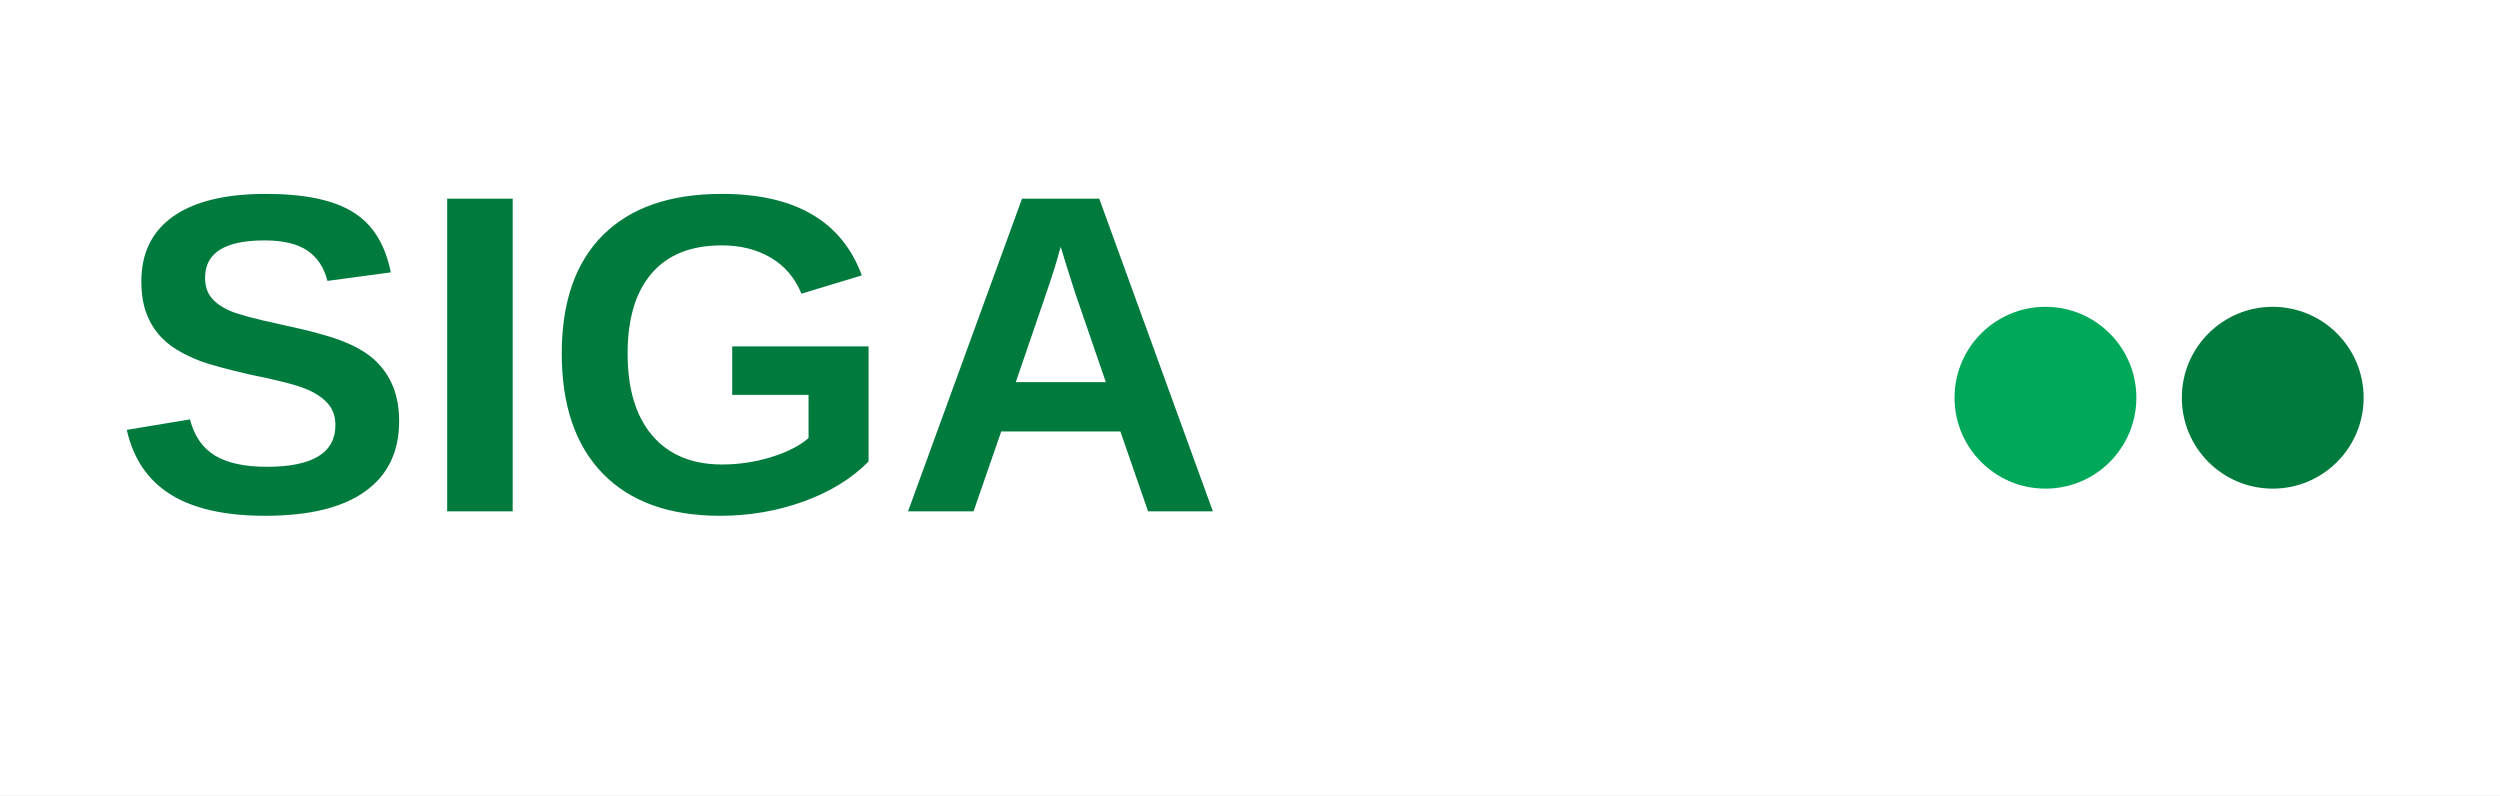
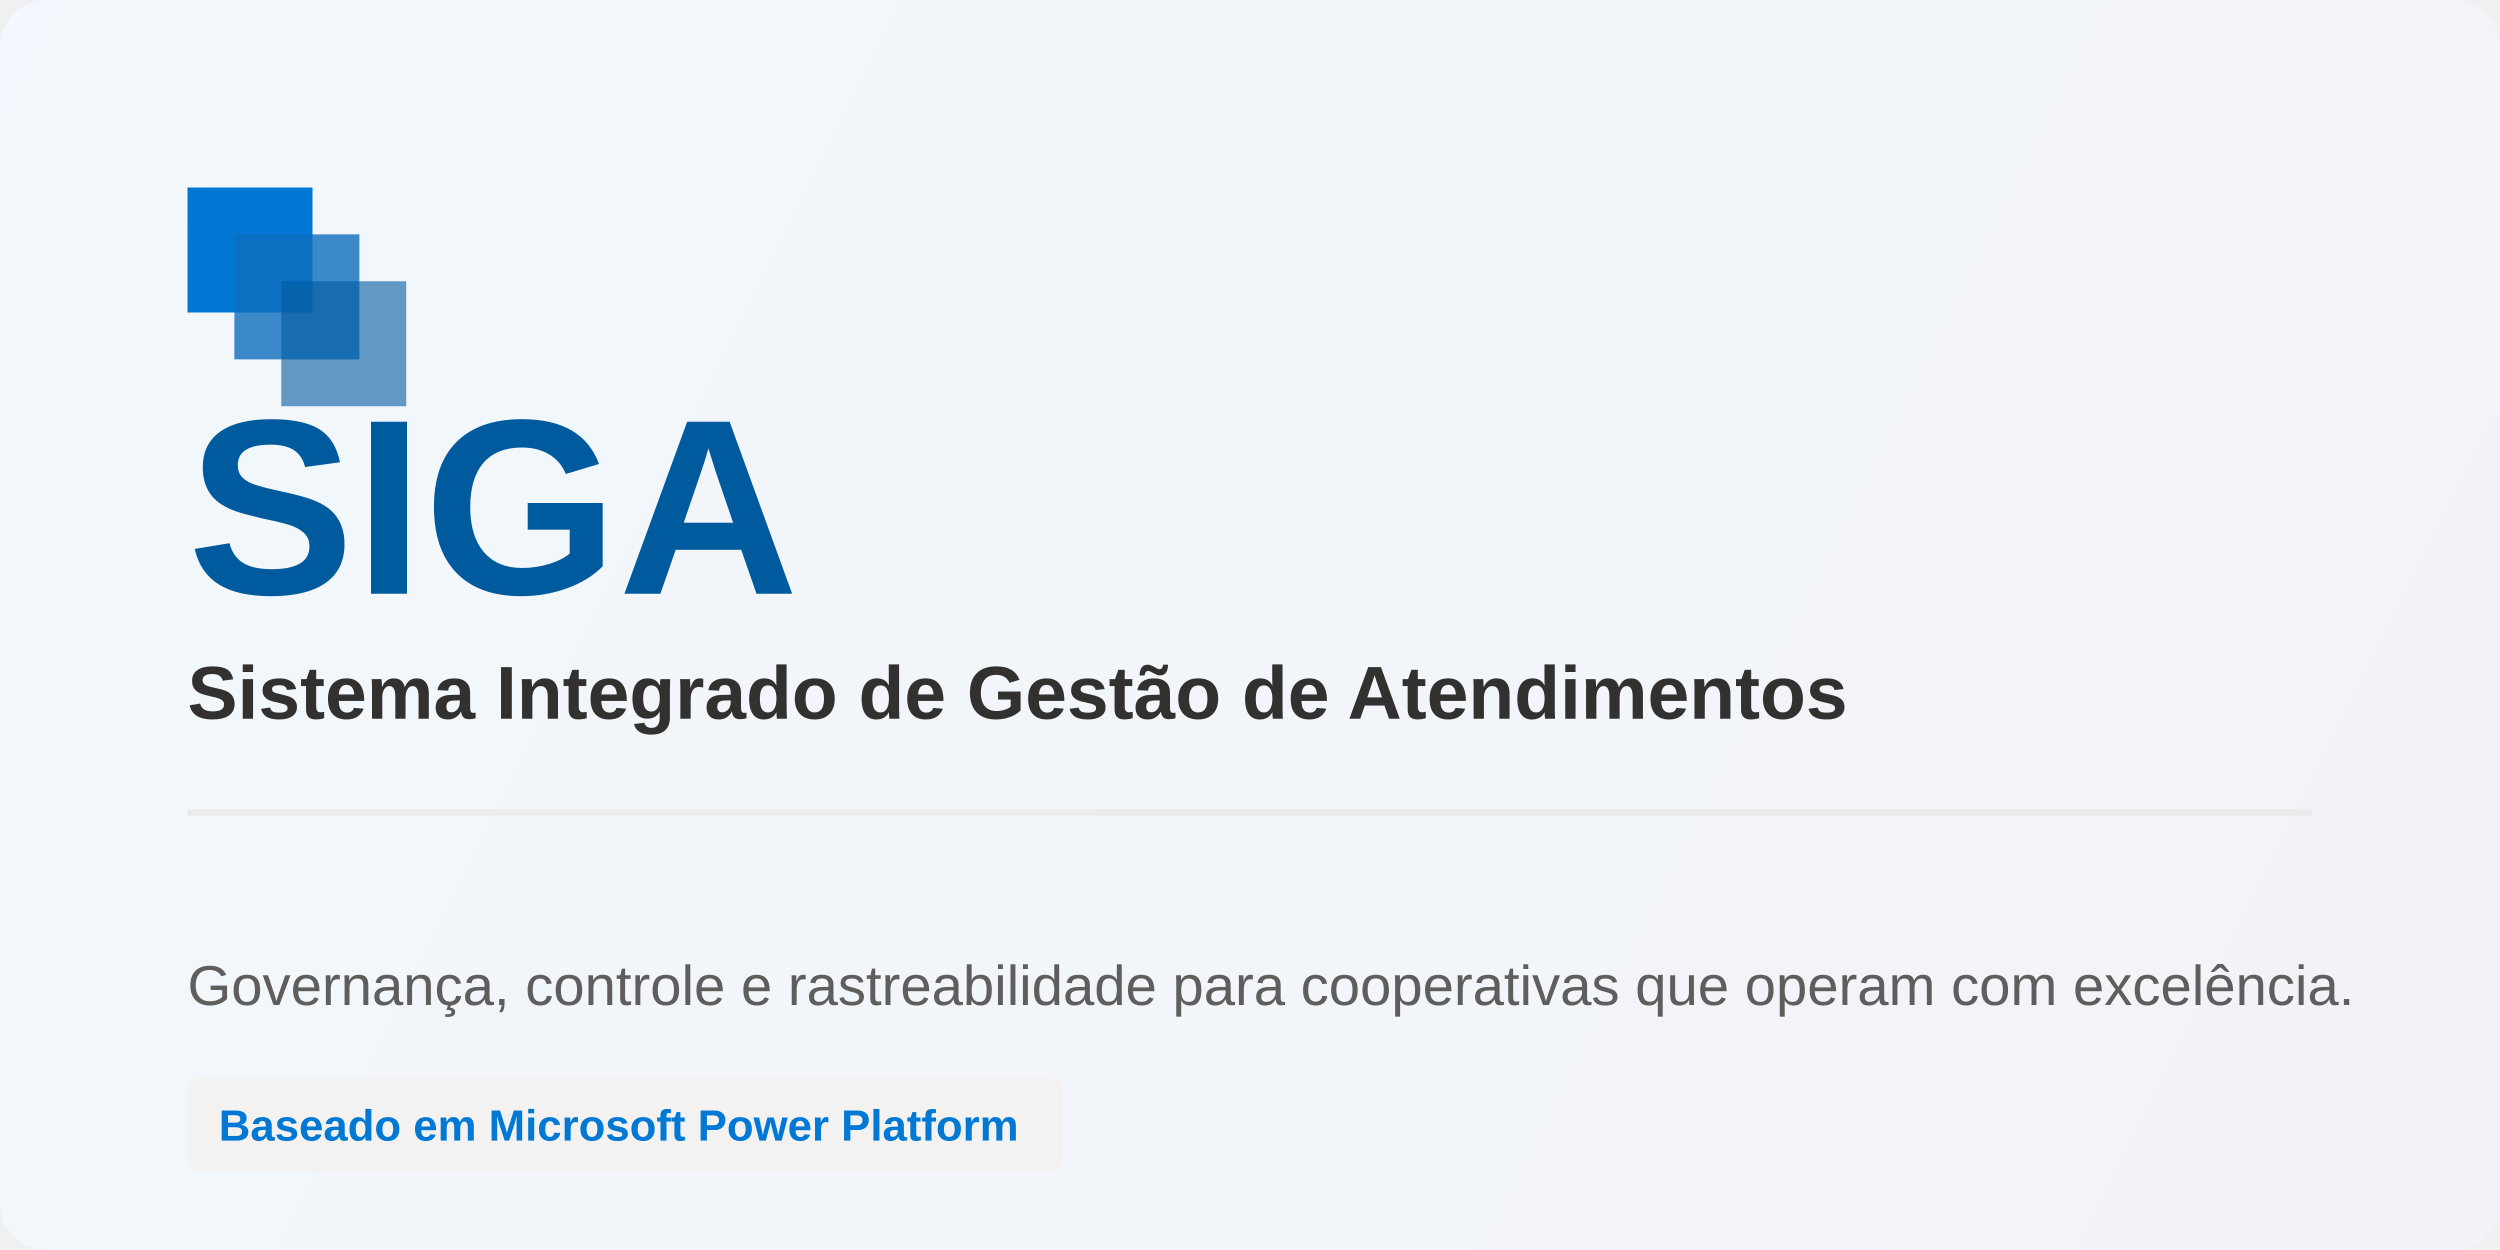
- <svg xmlns="http://www.w3.org/2000/svg" width="220" height="70">
-   <rect width="220" height="70" fill="#ffffff" />
-   <text x="10" y="45" font-family="Arial" font-size="40" font-weight="bold" fill="#007A3D">
-     SIGA
+ <svg xmlns="http://www.w3.org/2000/svg" width="800" height="400" viewBox="0 0 800 400" fill="none">
+   <rect width="800" height="400" rx="15" fill="#FFFFFF" />
+   <rect width="800" height="400" rx="15" fill="url(#paint0_linear)" fill-opacity="0.05" />
+   <path d="M60 60H100V100H60V60Z" fill="#0078D4" />
+   <path d="M75 75H115V115H75V75Z" fill="#106EBE" fill-opacity="0.8" />
+   <path d="M90 90H130V130H90V90Z" fill="#005A9E" fill-opacity="0.6" />
+   <text x="60" y="190" font-family="Segoe UI, Arial, sans-serif" font-size="80" font-weight="800" fill="#005A9E">SIGA</text>
+   <text x="60" y="230" font-family="Segoe UI, Arial, sans-serif" font-size="24" font-weight="600" fill="#323130">Sistema Integrado de Gestão de Atendimentos</text>
+   <line x1="60" y1="260" x2="740" y2="260" stroke="#EDEBE9" stroke-width="2" />
+   <text x="60" y="300" font-family="Segoe UI, Arial, sans-serif" font-size="18" fill="#605E5C">
+     <tspan x="60" dy="1.2em">Governança, controle e rastreabilidade para cooperativas que operam com excelência.</tspan>
  </text>
-   <circle cx="180" cy="35" r="8" fill="#00A859" />
-   <circle cx="200" cy="35" r="8" fill="#007A3D" />
+   <rect x="60" y="345" width="280" height="30" rx="4" fill="#F3F2F1" />
+   <text x="70" y="365" font-family="Segoe UI, Arial, sans-serif" font-size="14" font-weight="bold" fill="#0078D4">Baseado em Microsoft Power Platform</text>
+   <defs>
+     <linearGradient id="paint0_linear" x1="0" y1="0" x2="800" y2="400" gradientUnits="userSpaceOnUse">
+       <stop stop-color="#0078D4" />
+       <stop offset="1" stop-color="#00106E" />
+     </linearGradient>
+   </defs>
</svg>
